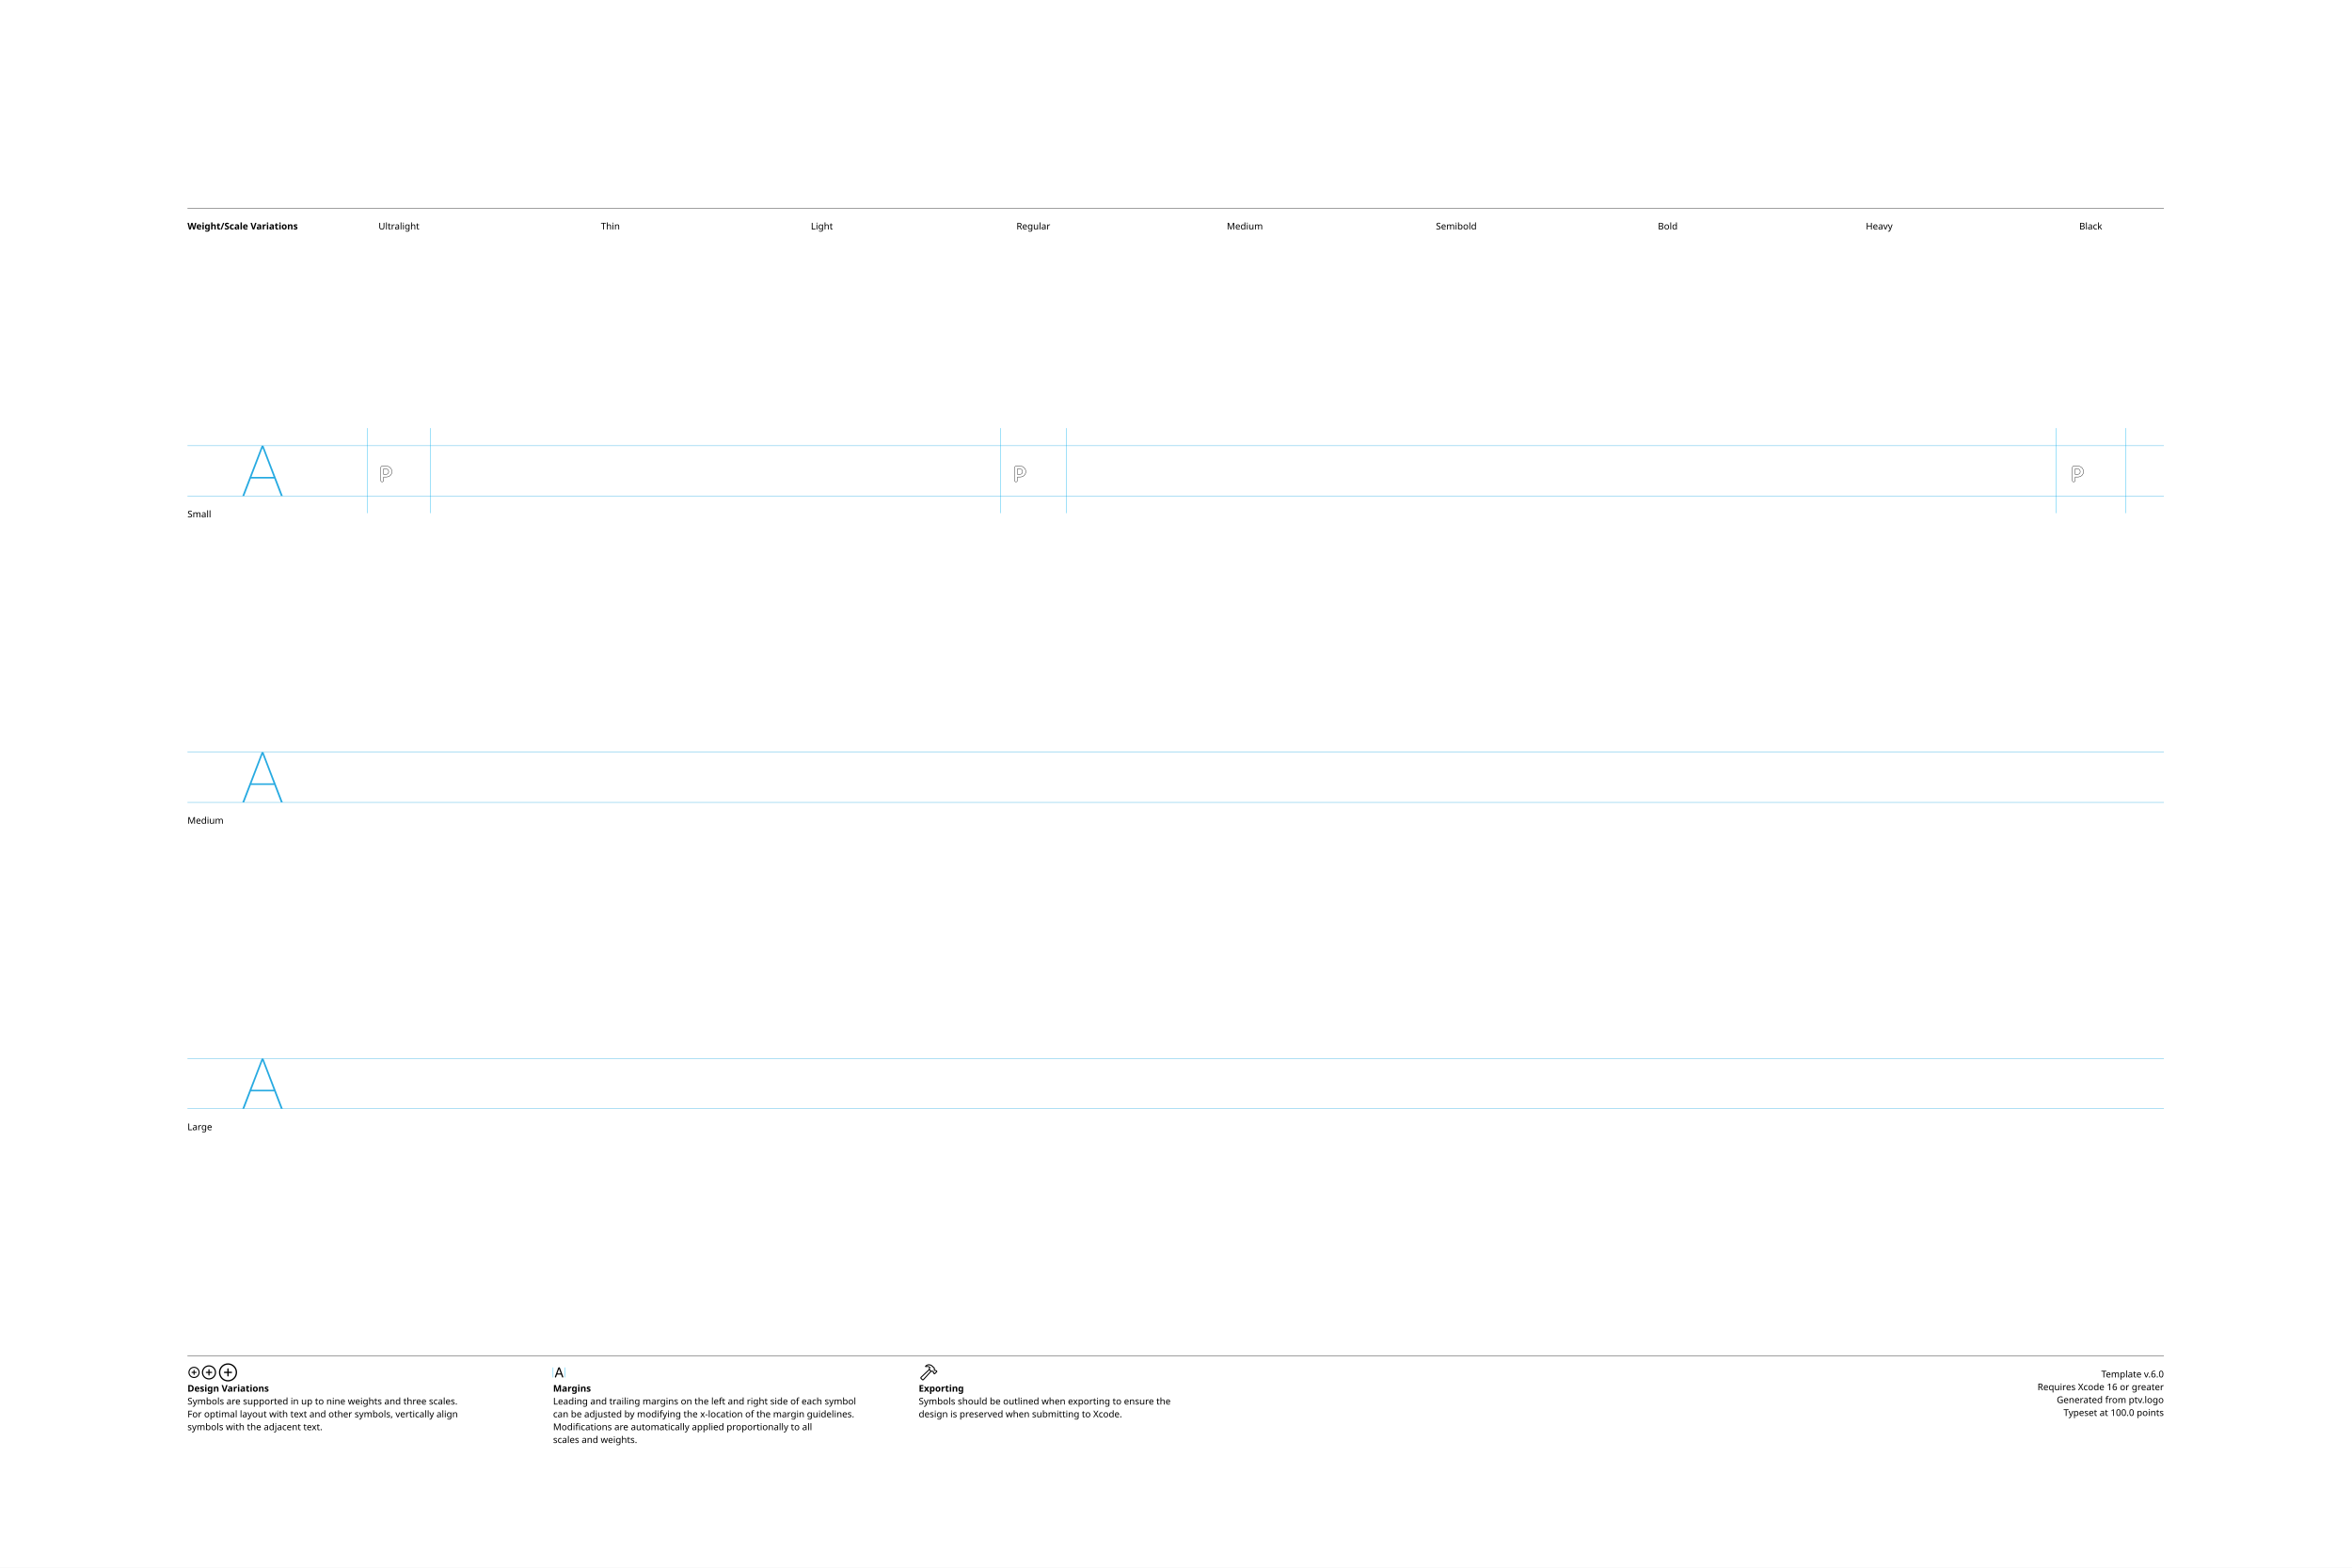
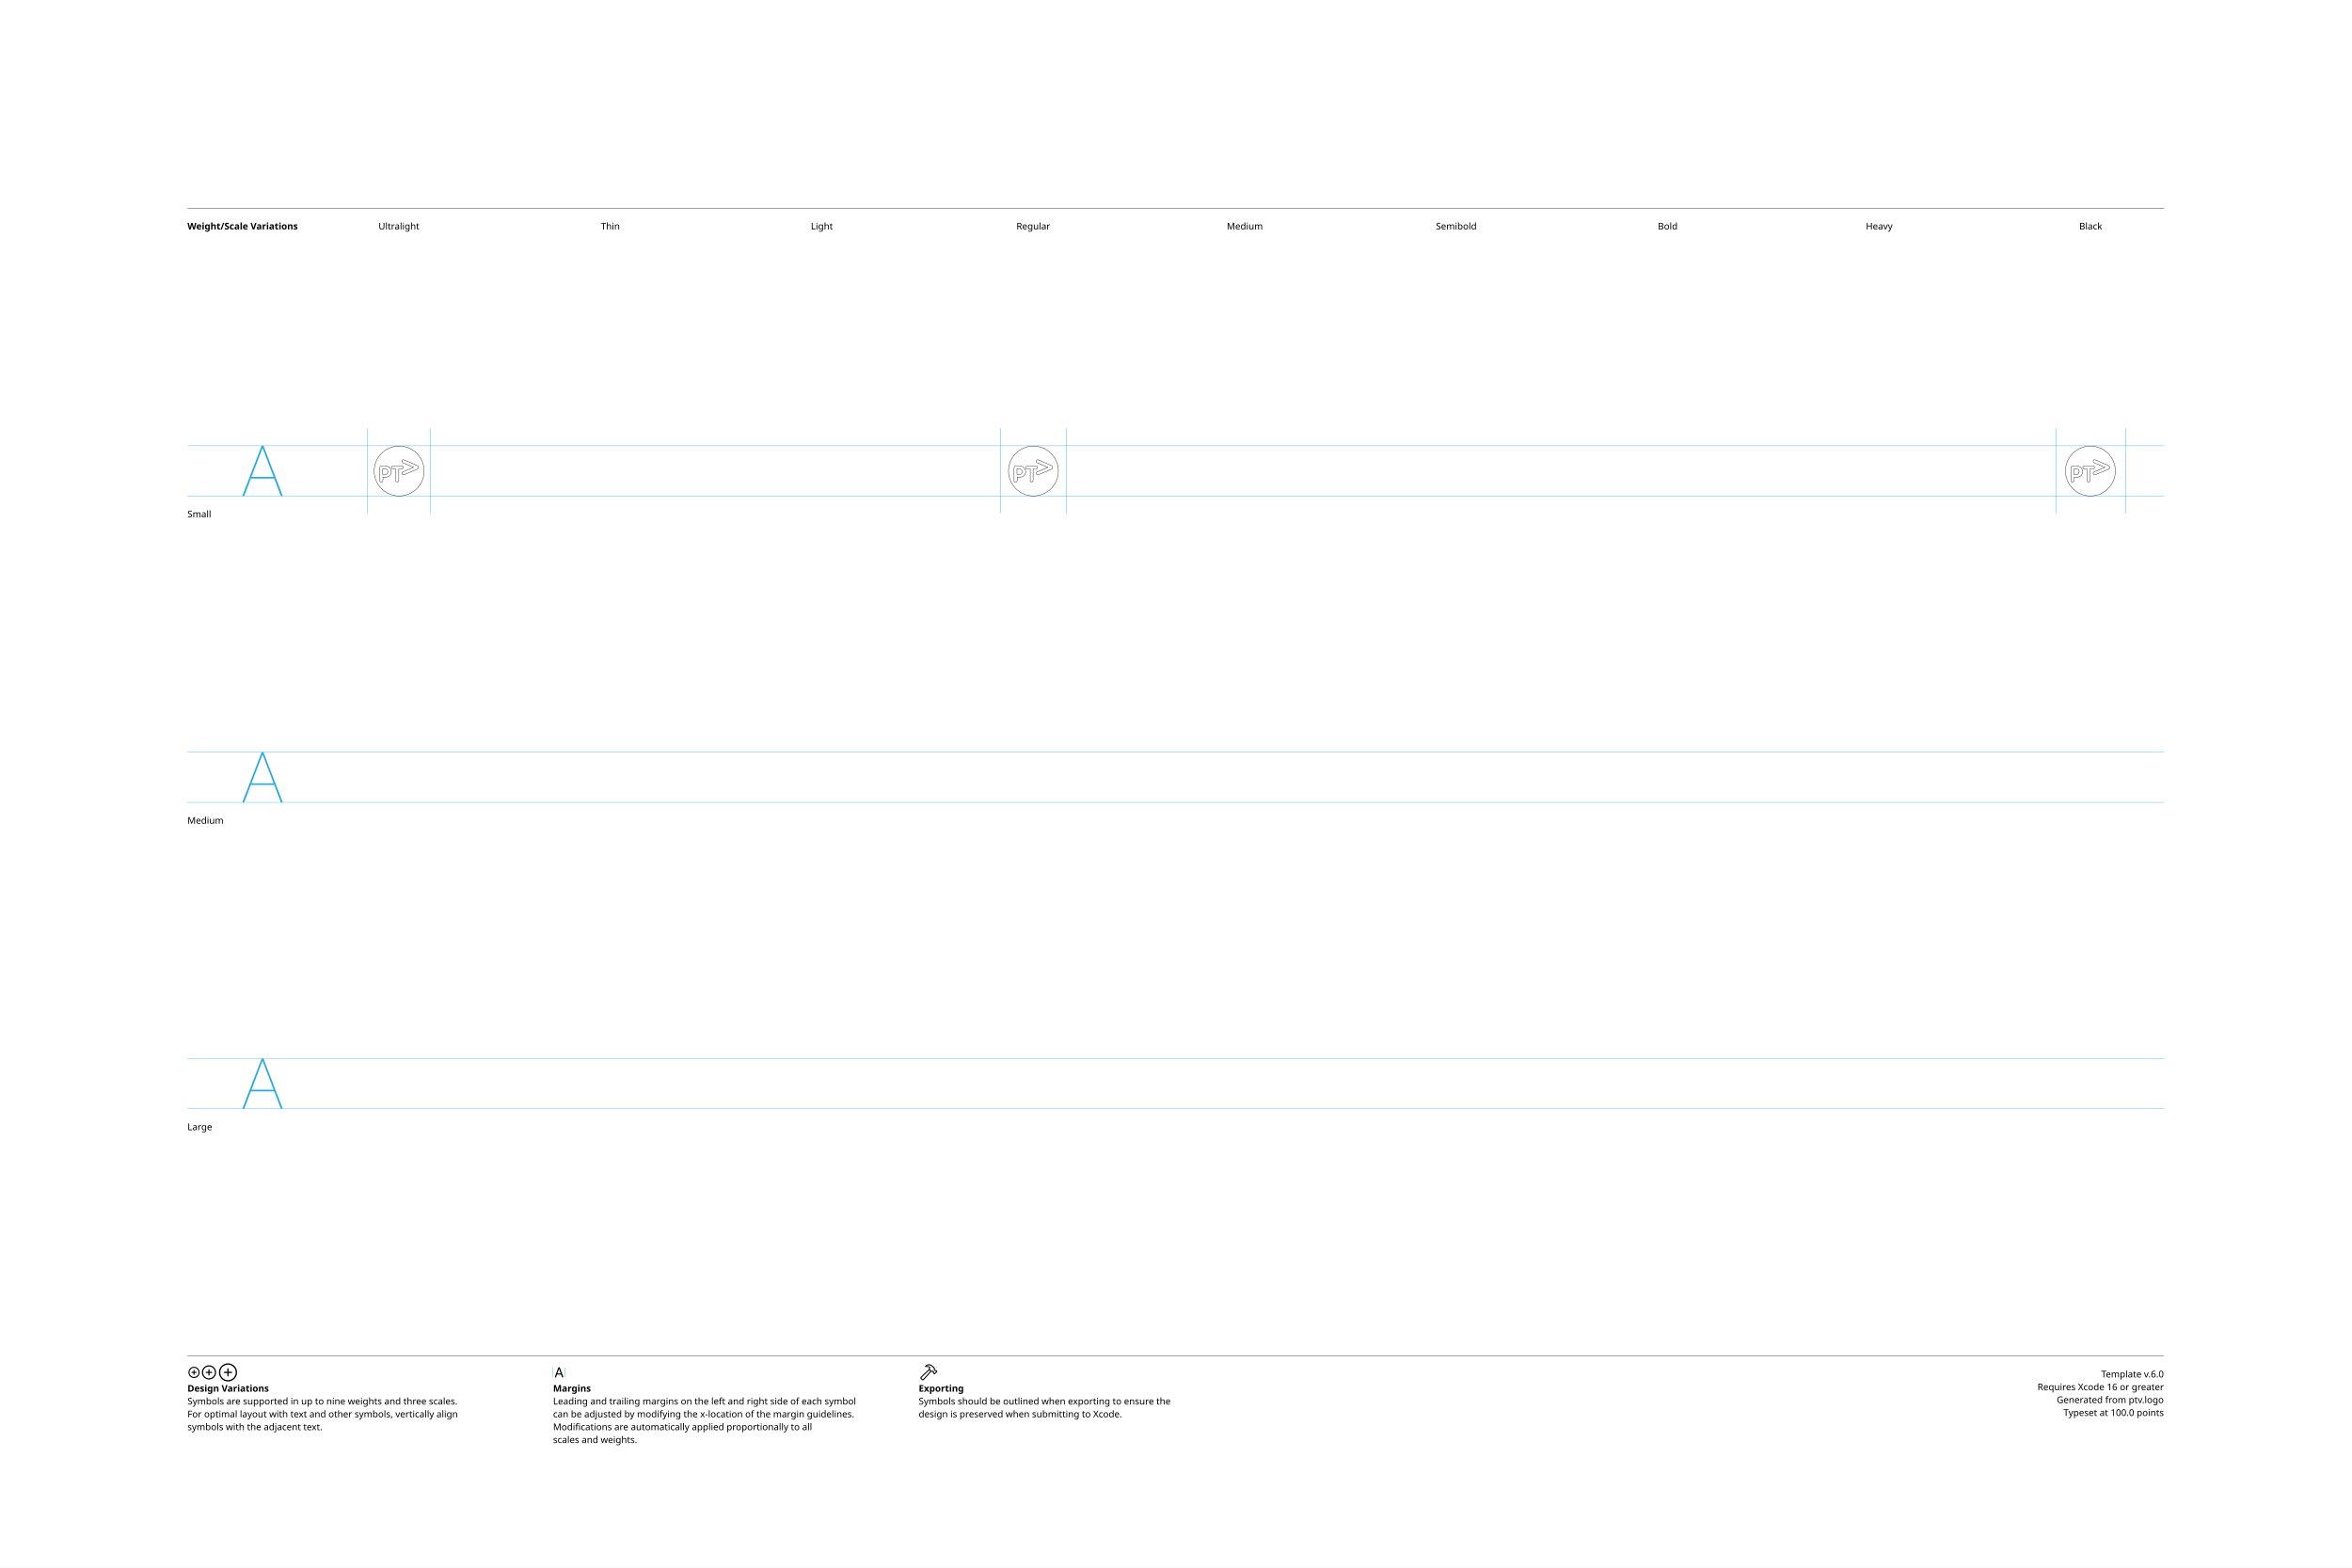
<svg xmlns="http://www.w3.org/2000/svg" version="1.1" viewBox="0 0 3300 2200">
-   <style>.monochrome-0 {-sfsymbols-motion-group:4;-sfsymbols-layer-tags:-63429903a095182d}
- .monochrome-1 {opacity:0.0;-sfsymbols-clear-behind:true;-sfsymbols-motion-group:3;-sfsymbols-layer-tags:-63429903a095182d}
+   <style>.monochrome-0 {-sfsymbols-motion-group:3;-sfsymbols-layer-tags:7553232838f7baf9}
+ .monochrome-1 {opacity:0.0;-sfsymbols-clear-behind:true;-sfsymbols-motion-group:2;-sfsymbols-layer-tags:7553232838f7baf9}
+ .monochrome-2 {opacity:0.0;-sfsymbols-clear-behind:true;-sfsymbols-motion-group:1;-sfsymbols-layer-tags:7553232838f7baf9}
+ .monochrome-3 {opacity:0.0;-sfsymbols-clear-behind:true;-sfsymbols-motion-group:0;-sfsymbols-layer-tags:7553232838f7baf9}

- .multicolor-0:custom {fill:#222222;-sfsymbols-motion-group:4;-sfsymbols-layer-tags:-63429903a095182d}
- .multicolor-1:tintColor {-sfsymbols-motion-group:3;-sfsymbols-layer-tags:-63429903a095182d}
+ .multicolor-0:custom {fill:#222222;-sfsymbols-motion-group:3;-sfsymbols-layer-tags:7553232838f7baf9}
+ .multicolor-1:white {-sfsymbols-motion-group:2;-sfsymbols-layer-tags:7553232838f7baf9}
+ .multicolor-2:white {-sfsymbols-motion-group:1;-sfsymbols-layer-tags:7553232838f7baf9}
+ .multicolor-3:systemRedColor {-sfsymbols-motion-group:0;-sfsymbols-layer-tags:7553232838f7baf9}

- .hierarchical-0:tertiary {-sfsymbols-motion-group:4;-sfsymbols-layer-tags:-63429903a095182d}
- .hierarchical-1:primary {-sfsymbols-motion-group:3;-sfsymbols-layer-tags:-63429903a095182d}
+ .hierarchical-0:tertiary {-sfsymbols-motion-group:3;-sfsymbols-layer-tags:7553232838f7baf9}
+ .hierarchical-1:primary {-sfsymbols-motion-group:2;-sfsymbols-layer-tags:7553232838f7baf9}
+ .hierarchical-2:primary {-sfsymbols-motion-group:1;-sfsymbols-layer-tags:7553232838f7baf9}
+ .hierarchical-3:primary {-sfsymbols-motion-group:0;-sfsymbols-layer-tags:7553232838f7baf9}

.SFSymbolsPreviewWireframe {fill:none;opacity:1.0;stroke:black;stroke-width:0.5}
</style>
  <g id="Notes">
    <rect height="2200" id="artboard" style="fill:white;opacity:1" width="3300" x="0" y="0" />
    <line style="fill:none;stroke:black;opacity:1;stroke-width:0.5;" x1="263" x2="3036" y1="292" y2="292" />
    <text style="stroke:none;fill:black;font-family:sans-serif;font-size:13;font-weight:bold;" transform="matrix(1 0 0 1 263 322)">Weight/Scale Variations</text>
    <text style="stroke:none;fill:black;font-family:sans-serif;font-size:13;text-anchor:middle;" transform="matrix(1 0 0 1 559.711 322)">Ultralight</text>
    <text style="stroke:none;fill:black;font-family:sans-serif;font-size:13;text-anchor:middle;" transform="matrix(1 0 0 1 856.422 322)">Thin</text>
    <text style="stroke:none;fill:black;font-family:sans-serif;font-size:13;text-anchor:middle;" transform="matrix(1 0 0 1 1153.13 322)">Light</text>
    <text style="stroke:none;fill:black;font-family:sans-serif;font-size:13;text-anchor:middle;" transform="matrix(1 0 0 1 1449.84 322)">Regular</text>
    <text style="stroke:none;fill:black;font-family:sans-serif;font-size:13;text-anchor:middle;" transform="matrix(1 0 0 1 1746.56 322)">Medium</text>
    <text style="stroke:none;fill:black;font-family:sans-serif;font-size:13;text-anchor:middle;" transform="matrix(1 0 0 1 2043.27 322)">Semibold</text>
    <text style="stroke:none;fill:black;font-family:sans-serif;font-size:13;text-anchor:middle;" transform="matrix(1 0 0 1 2339.98 322)">Bold</text>
    <text style="stroke:none;fill:black;font-family:sans-serif;font-size:13;text-anchor:middle;" transform="matrix(1 0 0 1 2636.69 322)">Heavy</text>
    <text style="stroke:none;fill:black;font-family:sans-serif;font-size:13;text-anchor:middle;" transform="matrix(1 0 0 1 2933.4 322)">Black</text>
    <line style="fill:none;stroke:black;opacity:1;stroke-width:0.5;" x1="263" x2="3036" y1="1903" y2="1903" />
    <g transform="matrix(0.2 0 0 0.2 263 1933)">
      <path d="m46.24 4.15c21.777 0 39.453-17.627 39.453-39.404s-17.676-39.404-39.453-39.404c-21.729 0-39.404 17.627-39.404 39.404s17.676 39.404 39.404 39.404Zm0-7.422c-17.676 0-31.934-14.307-31.934-31.982s14.258-31.982 31.934-31.982 31.982 14.307 31.982 31.982-14.307 31.982-31.982 31.982Zm-17.969-31.982c0 2.148 1.514 3.613 3.76 3.613h10.498v10.596c0 2.197 1.465 3.711 3.613 3.711 2.246 0 3.711-1.514 3.711-3.711v-10.596h10.596c2.197 0 3.711-1.465 3.711-3.613 0-2.197-1.514-3.711-3.711-3.711h-10.596v-10.547c0-2.246-1.465-3.76-3.711-3.76-2.148 0-3.613 1.514-3.613 3.76v10.547h-10.498c-2.246 0-3.76 1.514-3.76 3.711Z" />
    </g>
    <g transform="matrix(0.2 0 0 0.2 281.506 1933)">
      <path d="m58.545 14.551c27.49 0 49.805-22.314 49.805-49.805s-22.314-49.805-49.805-49.805-49.805 22.314-49.805 49.805 22.314 49.805 49.805 49.805Zm0-8.301c-22.949 0-41.504-18.555-41.504-41.504s18.555-41.504 41.504-41.504 41.504 18.555 41.504 41.504-18.555 41.504-41.504 41.504Zm-22.656-41.504c0 2.393 1.66 4.004 4.15 4.004h14.355v14.404c0 2.441 1.66 4.15 4.053 4.15 2.441 0 4.15-1.66 4.15-4.15v-14.404h14.404c2.441 0 4.15-1.611 4.15-4.004 0-2.441-1.709-4.15-4.15-4.15h-14.404v-14.355c0-2.49-1.709-4.199-4.15-4.199-2.393 0-4.053 1.709-4.053 4.199v14.355h-14.355c-2.49 0-4.15 1.709-4.15 4.15Z" />
    </g>
    <g transform="matrix(0.2 0 0 0.2 304.924 1933)">
      <path d="m74.853 28.32c35.107 0 63.623-28.467 63.623-63.574s-28.516-63.623-63.623-63.623-63.574 28.516-63.574 63.623 28.467 63.574 63.574 63.574Zm0-9.082c-30.127 0-54.492-24.365-54.492-54.492s24.365-54.492 54.492-54.492 54.492 24.365 54.492 54.492-24.365 54.492-54.492 54.492Zm-28.857-54.492c0 2.588 1.855 4.395 4.59 4.395h19.727v19.775c0 2.686 1.855 4.59 4.443 4.59 2.686 0 4.541-1.855 4.541-4.59v-19.775h19.775c2.686 0 4.59-1.807 4.59-4.395 0-2.734-1.855-4.59-4.59-4.59h-19.775v-19.727c0-2.734-1.855-4.639-4.541-4.639-2.588 0-4.443 1.904-4.443 4.639v19.727h-19.727c-2.734 0-4.59 1.855-4.59 4.59Z" />
    </g>
    <text style="stroke:none;fill:black;font-family:sans-serif;font-size:13;font-weight:bold;" transform="matrix(1 0 0 1 263 1953)">Design Variations</text>
    <text style="stroke:none;fill:black;font-family:sans-serif;font-size:13;" transform="matrix(1 0 0 1 263 1971)">Symbols are supported in up to nine weights and three scales.</text>
    <text style="stroke:none;fill:black;font-family:sans-serif;font-size:13;" transform="matrix(1 0 0 1 263 1989)">For optimal layout with text and other symbols, vertically align</text>
    <text style="stroke:none;fill:black;font-family:sans-serif;font-size:13;" transform="matrix(1 0 0 1 263 2007)">symbols with the adjacent text.</text>
    <line style="fill:none;stroke:#00AEEF;stroke-width:0.5;opacity:1.0;" x1="776" x2="776" y1="1919" y2="1933" />
    <g transform="matrix(0.2 0 0 0.2 776 1933)">
      <path d="m16.553 0.781c2.588 0 3.857-0.977 4.785-3.711l6.299-17.236h28.809l6.299 17.236c0.928 2.734 2.197 3.711 4.736 3.711 2.588 0 4.248-1.562 4.248-4.004 0-0.83-0.146-1.611-0.537-2.637l-22.9-60.986c-1.123-2.979-3.125-4.492-6.25-4.492-3.027 0-5.078 1.465-6.152 4.443l-22.9 61.084c-0.391 1.025-0.537 1.807-0.537 2.637 0 2.441 1.562 3.955 4.102 3.955Zm13.477-28.369 11.865-32.861h0.244l11.865 32.861Z" />
    </g>
    <line style="fill:none;stroke:#00AEEF;stroke-width:0.5;opacity:1.0;" x1="792.836" x2="792.836" y1="1919" y2="1933" />
    <text style="stroke:none;fill:black;font-family:sans-serif;font-size:13;font-weight:bold;" transform="matrix(1 0 0 1 776 1953)">Margins</text>
    <text style="stroke:none;fill:black;font-family:sans-serif;font-size:13;" transform="matrix(1 0 0 1 776 1971)">Leading and trailing margins on the left and right side of each symbol</text>
    <text style="stroke:none;fill:black;font-family:sans-serif;font-size:13;" transform="matrix(1 0 0 1 776 1989)">can be adjusted by modifying the x-location of the margin guidelines.</text>
    <text style="stroke:none;fill:black;font-family:sans-serif;font-size:13;" transform="matrix(1 0 0 1 776 2007)">Modifications are automatically applied proportionally to all</text>
    <text style="stroke:none;fill:black;font-family:sans-serif;font-size:13;" transform="matrix(1 0 0 1 776 2025)">scales and weights.</text>
    <g transform="matrix(0.2 0 0 0.2 1289 1933)">
      <path d="m14.209 9.326 8.496 8.545c4.297 4.346 9.229 4.053 13.867-1.074l53.467-58.935-4.834-4.883-53.076 58.398c-1.758 2.002-3.418 2.49-5.762 0.146l-5.859-5.811c-2.344-2.295-1.807-4.004 0.195-5.811l57.373-54.004-4.883-4.834-57.959 54.443c-4.932 4.59-5.322 9.473-1.025 13.818Zm32.08-90.967c-2.1 2.051-2.246 4.932-1.074 6.885 1.172 1.807 3.467 2.979 6.689 2.148 7.324-1.709 14.941-2.002 22.07 2.686l-2.93 7.275c-1.709 4.15-0.83 7.08 1.855 9.814l11.475 11.572c2.441 2.441 4.492 2.539 7.324 2.051l5.322-0.977 3.32 3.369-0.195 2.783c-0.195 2.49 0.439 4.395 2.881 6.787l3.809 3.711c2.393 2.393 5.469 2.539 7.812 0.195l14.551-14.6c2.344-2.344 2.246-5.322-0.146-7.715l-3.857-3.809c-2.393-2.393-4.248-3.174-6.641-2.979l-2.881 0.244-3.223-3.174 1.221-5.615c0.635-2.832-0.146-5.029-3.076-7.959l-10.986-10.938c-16.699-16.602-38.867-16.211-53.32-1.758Zm7.471 1.855c12.158-8.887 28.613-7.373 39.746 3.76l12.158 12.06c1.172 1.172 1.367 2.1 1.025 3.809l-1.611 7.422 7.52 7.422 4.932-0.293c1.27-0.049 1.66 0.049 2.637 1.025l2.881 2.881-12.207 12.207-2.881-2.881c-0.977-0.977-1.123-1.367-1.074-2.686l0.342-4.883-7.471-7.422-7.617 1.27c-1.611 0.342-2.344 0.195-3.564-0.977l-10.01-10.01c-1.27-1.172-1.416-2.002-0.635-3.857l4.395-10.449c-7.812-7.275-17.969-10.4-28.125-7.422-0.781 0.195-1.074-0.439-0.439-0.977Z" />
    </g>
    <text style="stroke:none;fill:black;font-family:sans-serif;font-size:13;font-weight:bold;" transform="matrix(1 0 0 1 1289 1953)">Exporting</text>
    <text style="stroke:none;fill:black;font-family:sans-serif;font-size:13;" transform="matrix(1 0 0 1 1289 1971)">Symbols should be outlined when exporting to ensure the</text>
    <text style="stroke:none;fill:black;font-family:sans-serif;font-size:13;" transform="matrix(1 0 0 1 1289 1989)">design is preserved when submitting to Xcode.</text>
    <text id="template-version" style="stroke:none;fill:black;font-family:sans-serif;font-size:13;text-anchor:end;" transform="matrix(1 0 0 1 3036 1933)">Template v.6.0</text>
    <text style="stroke:none;fill:black;font-family:sans-serif;font-size:13;text-anchor:end;" transform="matrix(1 0 0 1 3036 1951)">Requires Xcode 16 or greater</text>
    <text id="descriptive-name" style="stroke:none;fill:black;font-family:sans-serif;font-size:13;text-anchor:end;" transform="matrix(1 0 0 1 3036 1969)">Generated from ptv.logo</text>
    <text style="stroke:none;fill:black;font-family:sans-serif;font-size:13;text-anchor:end;" transform="matrix(1 0 0 1 3036 1987)">Typeset at 100.0 points</text>
    <text style="stroke:none;fill:black;font-family:sans-serif;font-size:13;" transform="matrix(1 0 0 1 263 726)">Small</text>
    <text style="stroke:none;fill:black;font-family:sans-serif;font-size:13;" transform="matrix(1 0 0 1 263 1156)">Medium</text>
    <text style="stroke:none;fill:black;font-family:sans-serif;font-size:13;" transform="matrix(1 0 0 1 263 1586)">Large</text>
  </g>
  <g id="Guides">
    <g id="H-reference" style="fill:#27AAE1;stroke:none;" transform="matrix(1 0 0 1 339 696)">
      <path d="M0.994 0L3.638 0L29.328-67.132L30.03-67.132L30.03-70.459L28.123-70.459ZM11.688-24.48L46.981-24.48L46.231-26.729L12.438-26.729ZM55.12 0L57.764 0L30.638-70.459L29.433-70.459L29.433-67.132Z" />
    </g>
    <line id="Baseline-S" style="fill:none;stroke:#27AAE1;opacity:1;stroke-width:0.5;" x1="263" x2="3036" y1="696" y2="696" />
    <line id="Capline-S" style="fill:none;stroke:#27AAE1;opacity:1;stroke-width:0.5;" x1="263" x2="3036" y1="625.541" y2="625.541" />
    <g id="H-reference" style="fill:#27AAE1;stroke:none;" transform="matrix(1 0 0 1 339 1126)">
      <path d="M0.994 0L3.638 0L29.328-67.132L30.03-67.132L30.03-70.459L28.123-70.459ZM11.688-24.48L46.981-24.48L46.231-26.729L12.438-26.729ZM55.12 0L57.764 0L30.638-70.459L29.433-70.459L29.433-67.132Z" />
    </g>
    <line id="Baseline-M" style="fill:none;stroke:#27AAE1;opacity:1;stroke-width:0.5;" x1="263" x2="3036" y1="1126" y2="1126" />
    <line id="Capline-M" style="fill:none;stroke:#27AAE1;opacity:1;stroke-width:0.5;" x1="263" x2="3036" y1="1055.54" y2="1055.54" />
    <g id="H-reference" style="fill:#27AAE1;stroke:none;" transform="matrix(1 0 0 1 339 1556)">
      <path d="M0.994 0L3.638 0L29.328-67.132L30.03-67.132L30.03-70.459L28.123-70.459ZM11.688-24.48L46.981-24.48L46.231-26.729L12.438-26.729ZM55.12 0L57.764 0L30.638-70.459L29.433-70.459L29.433-67.132Z" />
    </g>
    <line id="Baseline-L" style="fill:none;stroke:#27AAE1;opacity:1;stroke-width:0.5;" x1="263" x2="3036" y1="1556" y2="1556" />
    <line id="Capline-L" style="fill:none;stroke:#27AAE1;opacity:1;stroke-width:0.5;" x1="263" x2="3036" y1="1485.54" y2="1485.54" />
    <line id="right-margin-Black-S" style="fill:none;stroke:#00AEEF;stroke-width:0.5;opacity:1.0;" x1="2982.2" x2="2982.2" y1="600.785" y2="720.121" />
    <line id="left-margin-Black-S" style="fill:none;stroke:#00AEEF;stroke-width:0.5;opacity:1.0;" x1="2884.6" x2="2884.6" y1="600.785" y2="720.121" />
    <line id="right-margin-Regular-S" style="fill:none;stroke:#00AEEF;stroke-width:0.5;opacity:1.0;" x1="1496.09" x2="1496.09" y1="600.785" y2="720.121" />
    <line id="left-margin-Regular-S" style="fill:none;stroke:#00AEEF;stroke-width:0.5;opacity:1.0;" x1="1403.59" x2="1403.59" y1="600.785" y2="720.121" />
    <line id="right-margin-Ultralight-S" style="fill:none;stroke:#00AEEF;stroke-width:0.5;opacity:1.0;" x1="603.811" x2="603.811" y1="600.785" y2="720.121" />
    <line id="left-margin-Ultralight-S" style="fill:none;stroke:#00AEEF;stroke-width:0.5;opacity:1.0;" x1="515.611" x2="515.611" y1="600.785" y2="720.121" />
  </g>
  <g id="Symbols">
    <g id="Black-S" transform="matrix(1 0 0 1 2884.6 696)">
-       <path class="monochrome-0 multicolor-0:custom hierarchical-0:tertiary SFSymbolsPreviewWireframe" d="M25-19.8C23.9-19.8 23-20.6 23-21.8L23-39.4C23-40.8 23.9-41.9 25-41.9L30.7-41.9C33-41.9 34.9-41 36.4-39.6C37.8-38.2 38.7-36.2 38.7-34.2C38.7-30 35.3-26.6 30.8-26.6L27.1-26.6L27.1-22.4C27-21 26.2-19.8 25-19.8Z" />
-       <path class="monochrome-1 multicolor-1:tintColor hierarchical-1:primary SFSymbolsPreviewWireframe" d="M30.4-30.3C32.7-30.3 34.1-32 34.1-34C34.1-36 33-38 30.1-38L27-38L27-30.3L30.4-30.3Z" />
+       <path class="monochrome-0 multicolor-0:custom hierarchical-0:tertiary SFSymbolsPreviewWireframe" d="M83.4-35C83.4-15.7 67.7 0 48.4 0C29.1 0 13.4-15.7 13.4-35C13.4-54.3 29.1-70 48.4-70C67.7-70 83.4-54.3 83.4-35Z" />
+       <path class="monochrome-1 multicolor-1:white hierarchical-1:primary SFSymbolsPreviewWireframe" d="M23.3-19.2C22.2-19.2 21.2-20 21.2-21.3L21.2-39.4C21.2-40.8 22-42.1 23.3-42.1L29.2-42.1C31.6-42.1 33.5-41.3 35.1-39.7C36.5-38.3 37.5-36.2 37.5-34.1C37.5-29.8 34-26.3 29.4-26.3L25.7-26.3L25.7-22C25.3-20.4 24.5-19.2 23.3-19.2ZM28.8-30.1C31.2-30.1 32.6-31.9 32.6-33.9C32.6-36 31.5-38 28.5-38L25.3-38L25.3-30.2L28.8-30.1L28.8-30.1Z" />
+       <path class="monochrome-2 multicolor-2:white hierarchical-2:primary SFSymbolsPreviewWireframe" d="M43.8-21.5C43.8-20.4 44.6-19.5 45.8-19.5C47-19.5 47.9-20.3 47.9-21.6L47.9-37.9L52-37.9C53.1-37.9 54.1-38.7 54.1-40C54.1-41.2 53.3-42.1 52-42.1L39.8-42.1C38.7-42.1 37.7-41.3 37.7-40C37.7-38.9 38.5-37.9 39.8-37.9L43.9-37.9L43.9-21.5Z" />
+       <path class="monochrome-3 multicolor-3:systemRedColor hierarchical-3:primary SFSymbolsPreviewWireframe" d="M74-37.7C74.8-38 75.4-39.1 75.4-40.1C75.4-41.2 74.8-42.2 74-42.5L55.4-50.6C54.3-51.2 53-50.6 52.5-49.5C51.9-48.4 52.5-47.1 53.6-46.6L68.7-40.2L53.6-33.8C52.5-33.2 51.8-32 52.5-30.9C53.2-29.8 54.3-29.1 55.4-29.8L74-37.7Z" />
    </g>
    <g id="Regular-S" transform="matrix(1 0 0 1 1403.59 696)">
-       <path class="monochrome-0 multicolor-0:custom hierarchical-0:tertiary SFSymbolsPreviewWireframe" d="M22-19.8C20.9-19.8 20-20.6 20-21.8L20-39.4C20-40.8 20.8-41.9 22-41.9L27.7-41.9C30-41.9 31.9-41 33.4-39.6C34.8-38.2 35.7-36.2 35.7-34.2C35.7-30 32.3-26.6 27.8-26.6L24.1-26.6L24.1-22.4C24-21 23.2-19.8 22-19.8Z" />
-       <path class="monochrome-1 multicolor-1:tintColor hierarchical-1:primary SFSymbolsPreviewWireframe" d="M27.4-30.3C29.7-30.3 31.1-32 31.1-34C31.1-36 30-38 27.1-38L24-38L24-30.3L27.4-30.3Z" />
+       <path class="monochrome-0 multicolor-0:custom hierarchical-0:tertiary SFSymbolsPreviewWireframe" d="M81.4-35C81.4-15.7 65.7 0 46.4 0C27.1 0 11.4-15.7 11.4-35C11.4-54.3 27.1-70 46.4-70C65.7-70 81.4-54.3 81.4-35Z" />
+       <path class="monochrome-1 multicolor-1:white hierarchical-1:primary SFSymbolsPreviewWireframe" d="M21.3-19.2C20.2-19.2 19.2-20 19.2-21.3L19.2-39.4C19.2-40.8 20-42.1 21.3-42.1L27.2-42.1C29.6-42.1 31.5-41.3 33.1-39.7C34.5-38.3 35.5-36.2 35.5-34.1C35.5-29.8 32-26.3 27.4-26.3L23.7-26.3L23.7-22C23.3-20.4 22.5-19.2 21.3-19.2ZM26.8-30.1C29.2-30.1 30.6-31.9 30.6-33.9C30.6-36 29.5-38 26.5-38L23.3-38L23.3-30.2L26.8-30.1L26.8-30.1Z" />
+       <path class="monochrome-2 multicolor-2:white hierarchical-2:primary SFSymbolsPreviewWireframe" d="M41.8-21.5C41.8-20.4 42.6-19.5 43.8-19.5C44.9-19.5 45.9-20.3 45.9-21.6L45.9-37.9L50-37.9C51.1-37.9 52.1-38.7 52.1-40C52.1-41.2 51.3-42.1 50-42.1L37.8-42.1C36.7-42.1 35.7-41.3 35.7-40C35.7-38.9 36.5-37.9 37.8-37.9L41.9-37.9L41.9-21.5Z" />
+       <path class="monochrome-3 multicolor-3:systemRedColor hierarchical-3:primary SFSymbolsPreviewWireframe" d="M72-37.7C72.8-38 73.4-39.1 73.4-40.1C73.4-41.2 72.8-42.2 72-42.5L53.4-50.6C52.3-51.2 51-50.6 50.5-49.5C49.9-48.4 50.5-47.1 51.6-46.6L66.7-40.2L51.6-33.8C50.5-33.2 49.8-32 50.5-30.9C51.1-29.8 52.3-29.1 53.4-29.8L72-37.7Z" />
    </g>
    <g id="Ultralight-S" transform="matrix(1 0 0 1 515.611 696)">
-       <path class="monochrome-0 multicolor-0:custom hierarchical-0:tertiary SFSymbolsPreviewWireframe" d="M20.6-19.8C19.5-19.8 18.6-20.6 18.6-21.8L18.6-39.4C18.6-40.8 19.5-41.9 20.6-41.9L26.3-41.9C28.6-41.9 30.5-41 32-39.6C33.4-38.2 34.3-36.2 34.3-34.2C34.3-30 30.9-26.6 26.4-26.6L22.7-26.6L22.7-22.4C22.6-21 21.8-19.8 20.6-19.8Z" />
-       <path class="monochrome-1 multicolor-1:tintColor hierarchical-1:primary SFSymbolsPreviewWireframe" d="M26-30.3C28.3-30.3 29.7-32 29.7-34C29.7-36 28.6-38 25.7-38L22.6-38L22.6-30.3L26-30.3Z" />
+       <path class="monochrome-0 multicolor-0:custom hierarchical-0:tertiary SFSymbolsPreviewWireframe" d="M79.4-35C79.4-15.7 63.7 0 44.4 0C25.1 0 9.4-15.7 9.4-35C9.4-54.3 25.1-70 44.4-70C63.7-70 79.4-54.3 79.4-35Z" />
+       <path class="monochrome-1 multicolor-1:white hierarchical-1:primary SFSymbolsPreviewWireframe" d="M19.3-19.2C18.2-19.2 17.2-20 17.2-21.3L17.2-39.4C17.2-40.8 18-42.1 19.3-42.1L25.2-42.1C27.6-42.1 29.5-41.3 31.1-39.7C32.5-38.3 33.5-36.2 33.5-34.1C33.5-29.8 30-26.3 25.4-26.3L21.7-26.3L21.7-22C21.3-20.4 20.5-19.2 19.3-19.2ZM24.8-30.1C27.2-30.1 28.6-31.9 28.6-33.9C28.6-36 27.5-38 24.5-38L21.3-38L21.3-30.2L24.8-30.1L24.8-30.1Z" />
+       <path class="monochrome-2 multicolor-2:white hierarchical-2:primary SFSymbolsPreviewWireframe" d="M39.8-21.5C39.8-20.4 40.6-19.5 41.8-19.5C43-19.5 43.9-20.3 43.9-21.6L43.9-37.9L48-37.9C49.1-37.9 50.1-38.7 50.1-40C50.1-41.2 49.3-42.1 48-42.1L35.8-42.1C34.7-42.1 33.7-41.3 33.7-40C33.7-38.9 34.5-37.9 35.8-37.9L39.9-37.9L39.9-21.5Z" />
+       <path class="monochrome-3 multicolor-3:systemRedColor hierarchical-3:primary SFSymbolsPreviewWireframe" d="M70-37.7C70.8-38 71.4-39.1 71.4-40.1C71.4-41.2 70.8-42.2 70-42.5L51.4-50.6C50.3-51.2 49-50.6 48.5-49.5C47.9-48.4 48.5-47.1 49.6-46.6L64.7-40.2L49.6-33.8C48.5-33.2 47.8-32 48.5-30.9C49.2-29.8 50.3-29.1 51.4-29.8L70-37.7Z" />
    </g>
  </g>
</svg>
